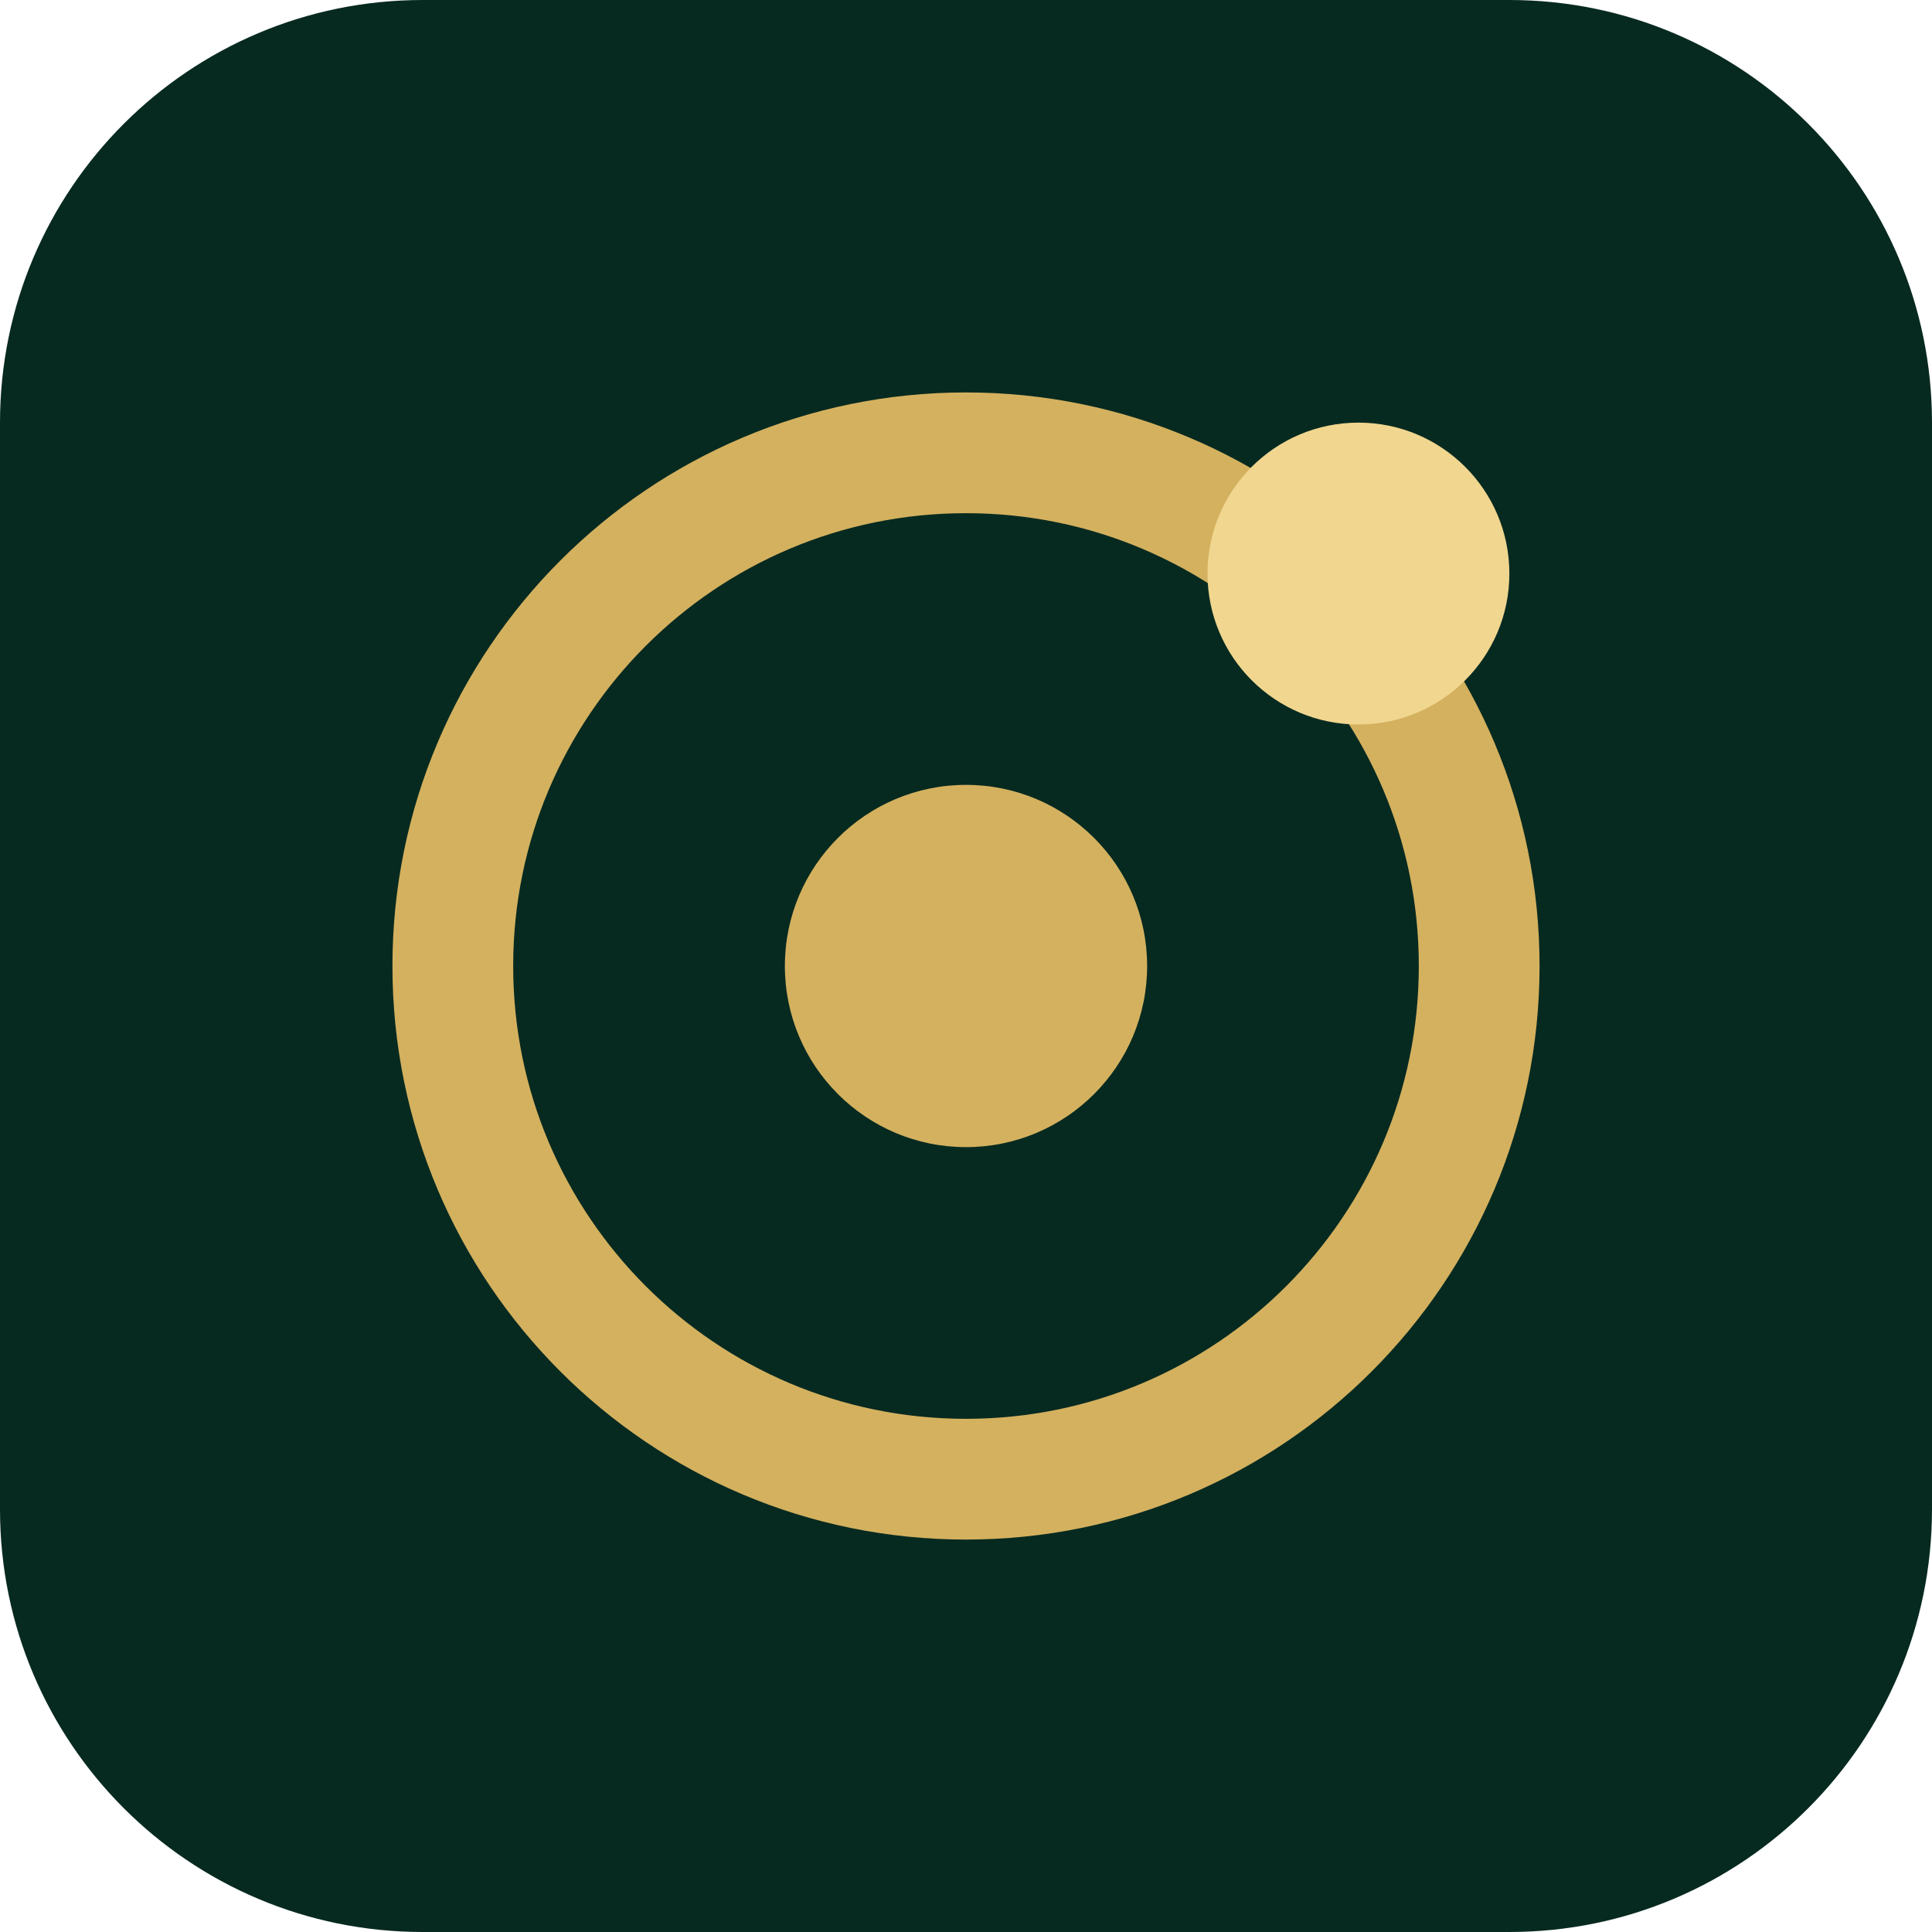
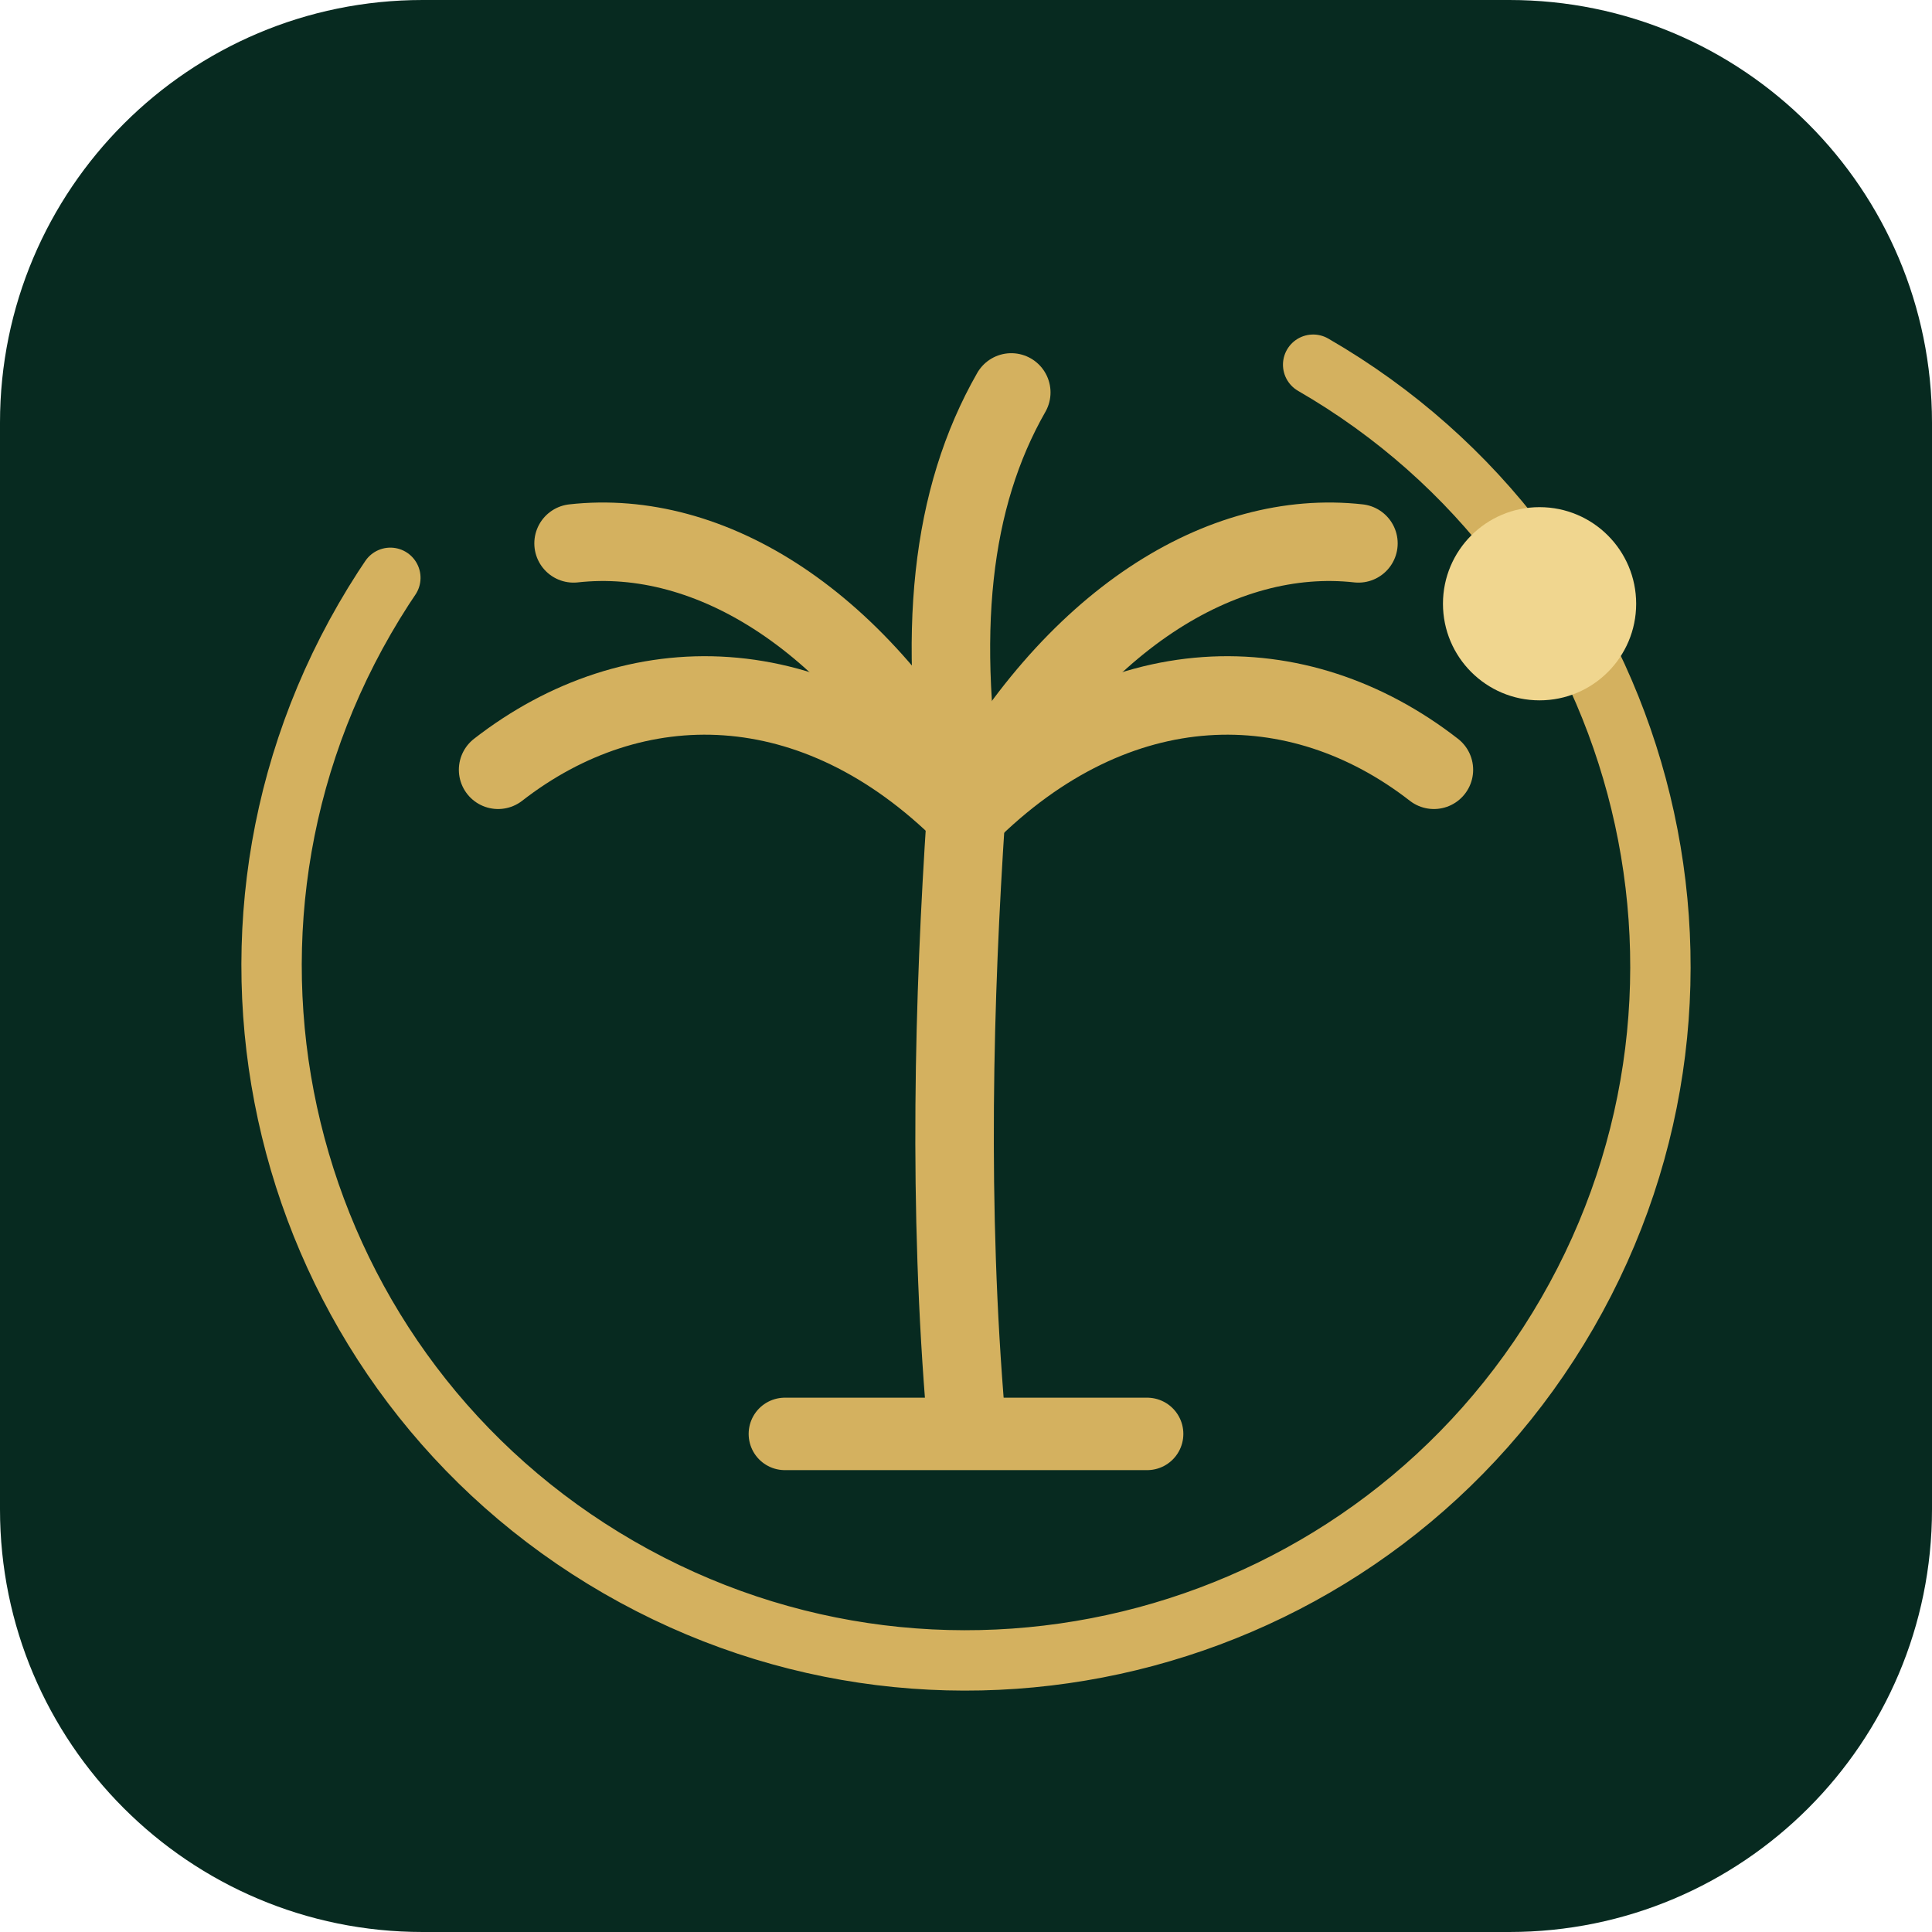
<svg xmlns="http://www.w3.org/2000/svg" viewBox="0 0 64 64">
  <rect width="64" height="64" rx="14" fill="#072a20" />
-   <circle cx="32" cy="32" r="17" fill="none" stroke="#d4b15f" stroke-width="4" />
-   <circle cx="32" cy="32" r="6" fill="#d4b15f" />
-   <circle cx="45" cy="19" r="5" fill="#f0d68f" />
+   <circle cx="32" cy="32" r="23" fill="none" stroke="#d4b15f" stroke-width="2" stroke-dasharray="110 35" stroke-linecap="round" transform="rotate(-60 32 32)" />
+   <circle cx="51" cy="20" r="3.2" fill="#f0d68f" />
+   <g fill="none" stroke="#d4b15f" stroke-linecap="round" stroke-width="2.6">
+     <path d="M32 47 C31.4 40 31.6 33 32 27" />
+     <path d="M32 27 C27 22 21 22 16.5 25.5" />
+     <path d="M32 27 C37 22 43 22 47.5 25.5" />
+     <path d="M32 27 C28.5 20.5 23.5 17.5 19 18" />
+     <path d="M32 27 C35.5 20.5 40.5 17.5 45 18" />
+     <path d="M32 27 C31 21 31.5 16.5 33.5 13" />
+   </g>
+   <path d="M26 47.5 H38" stroke="#d4b15f" stroke-width="2.4" stroke-linecap="round" />
</svg>
